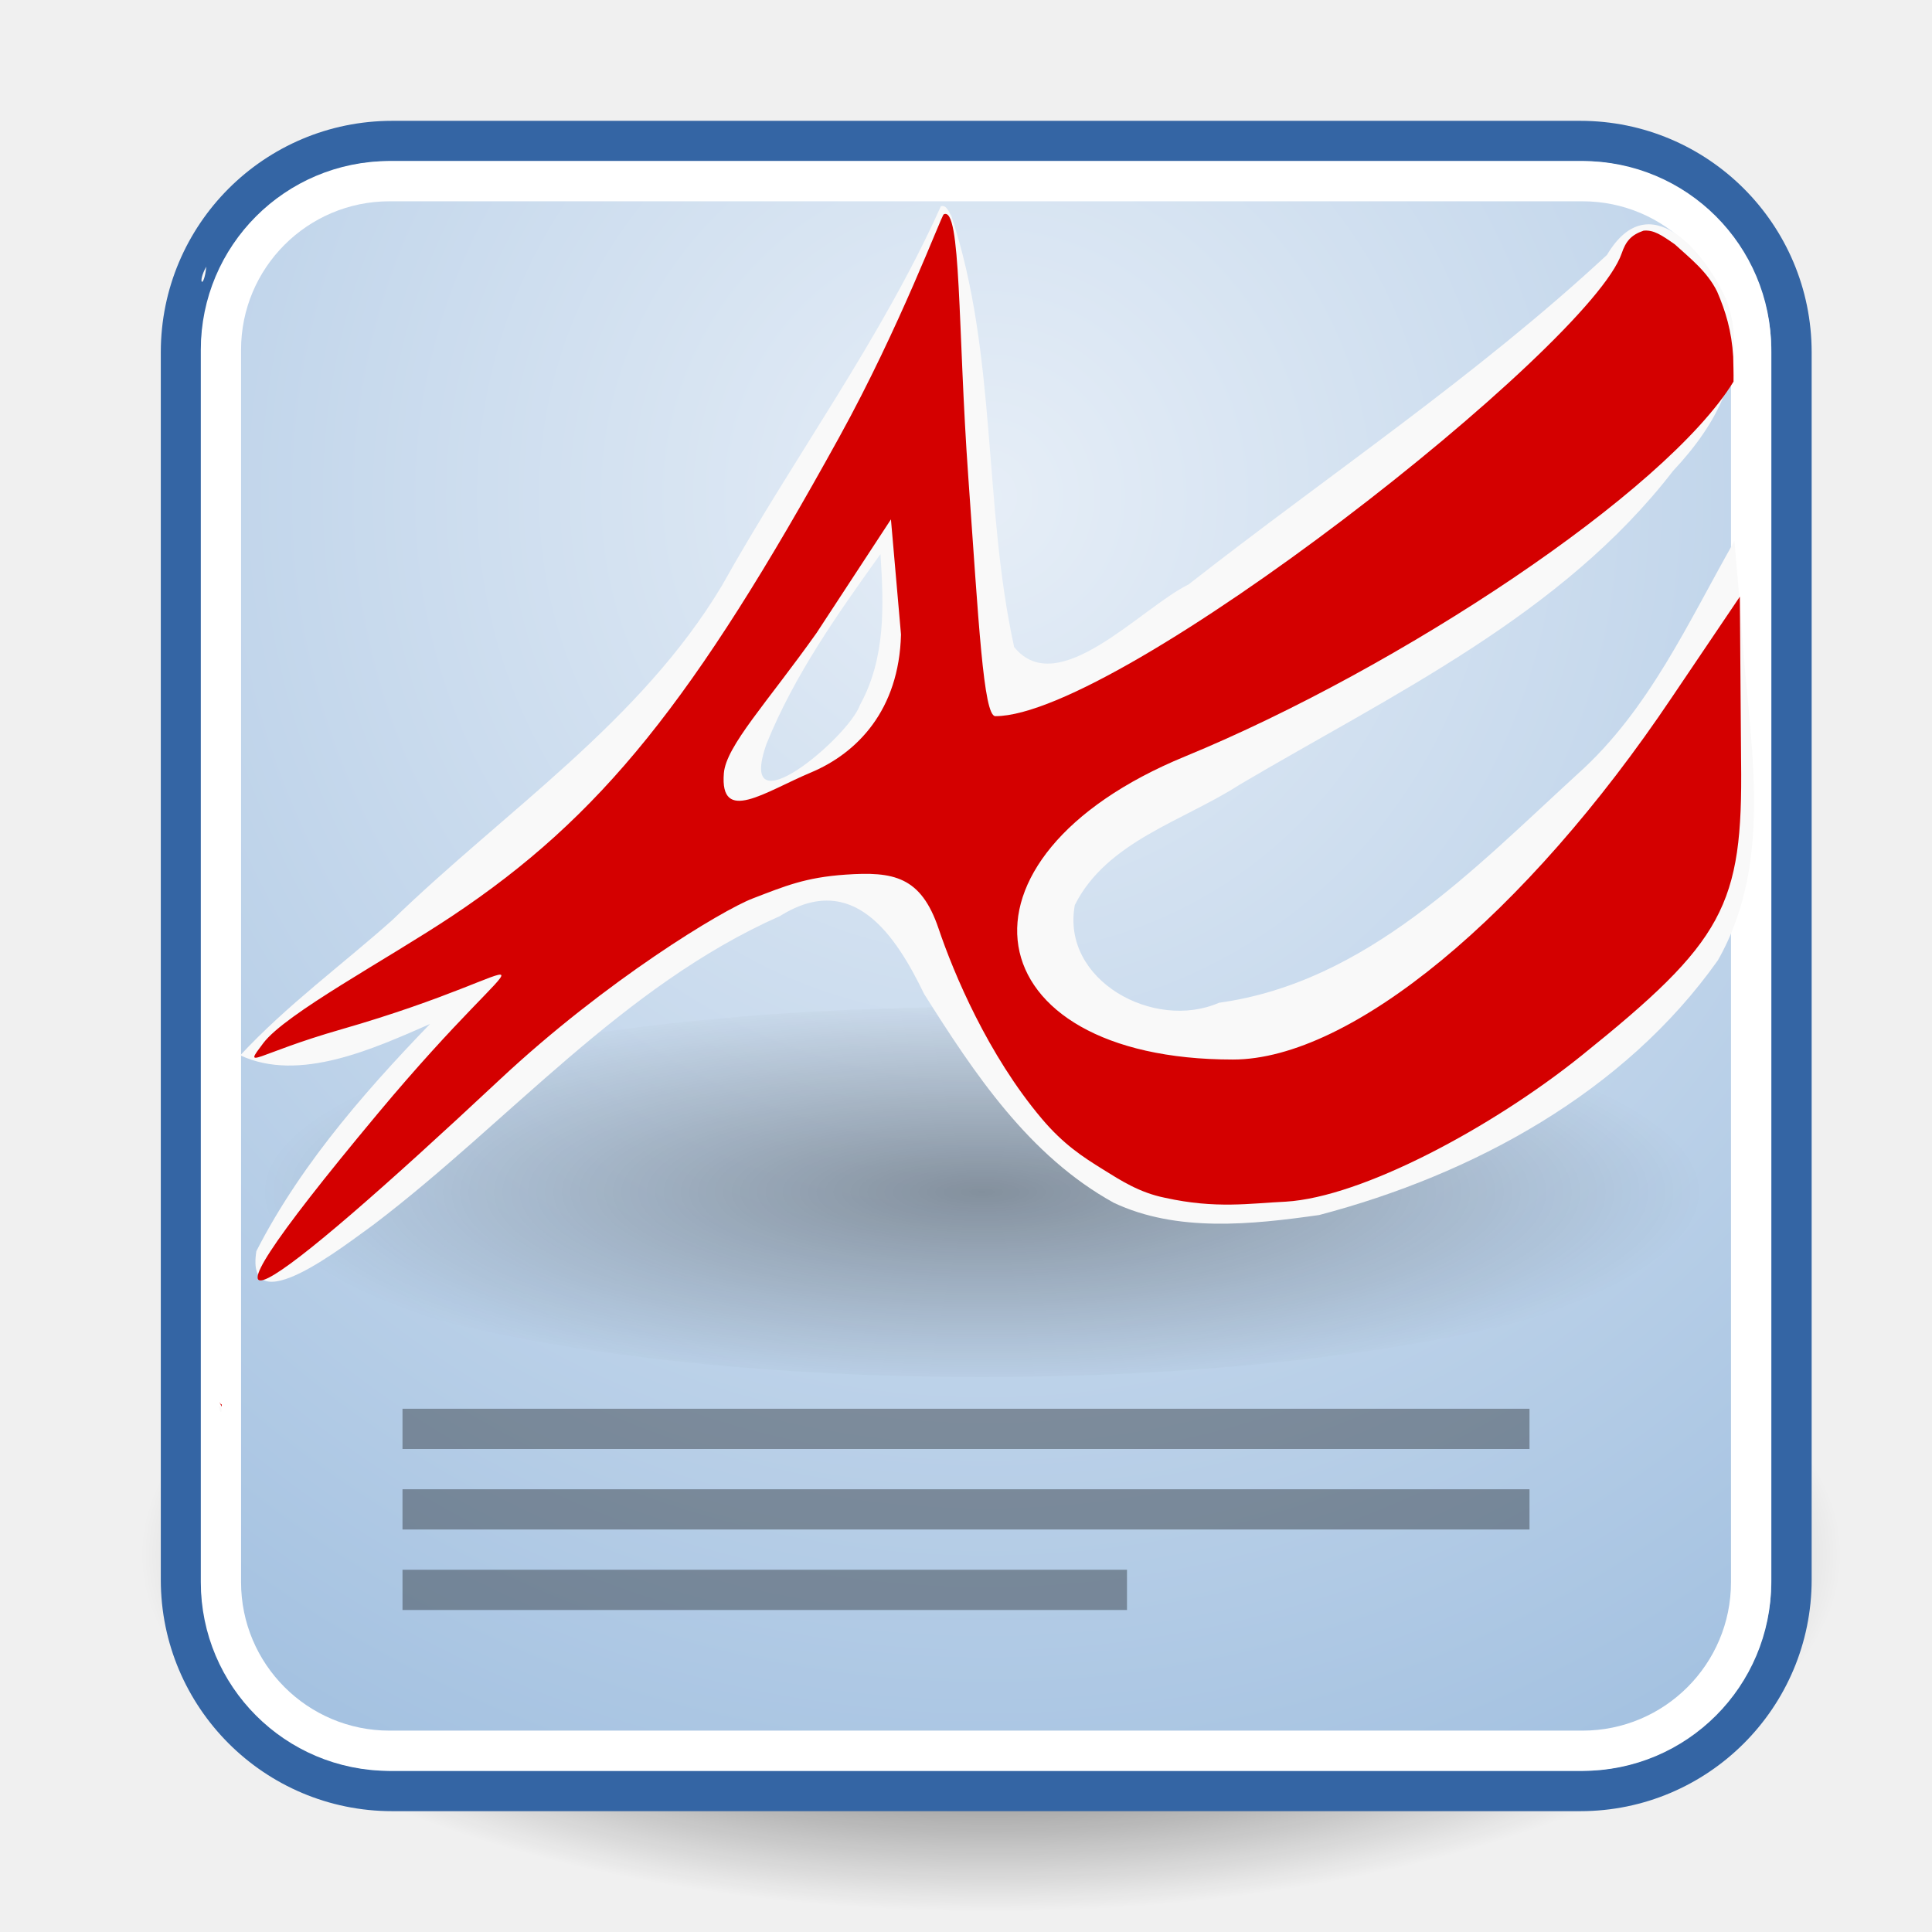
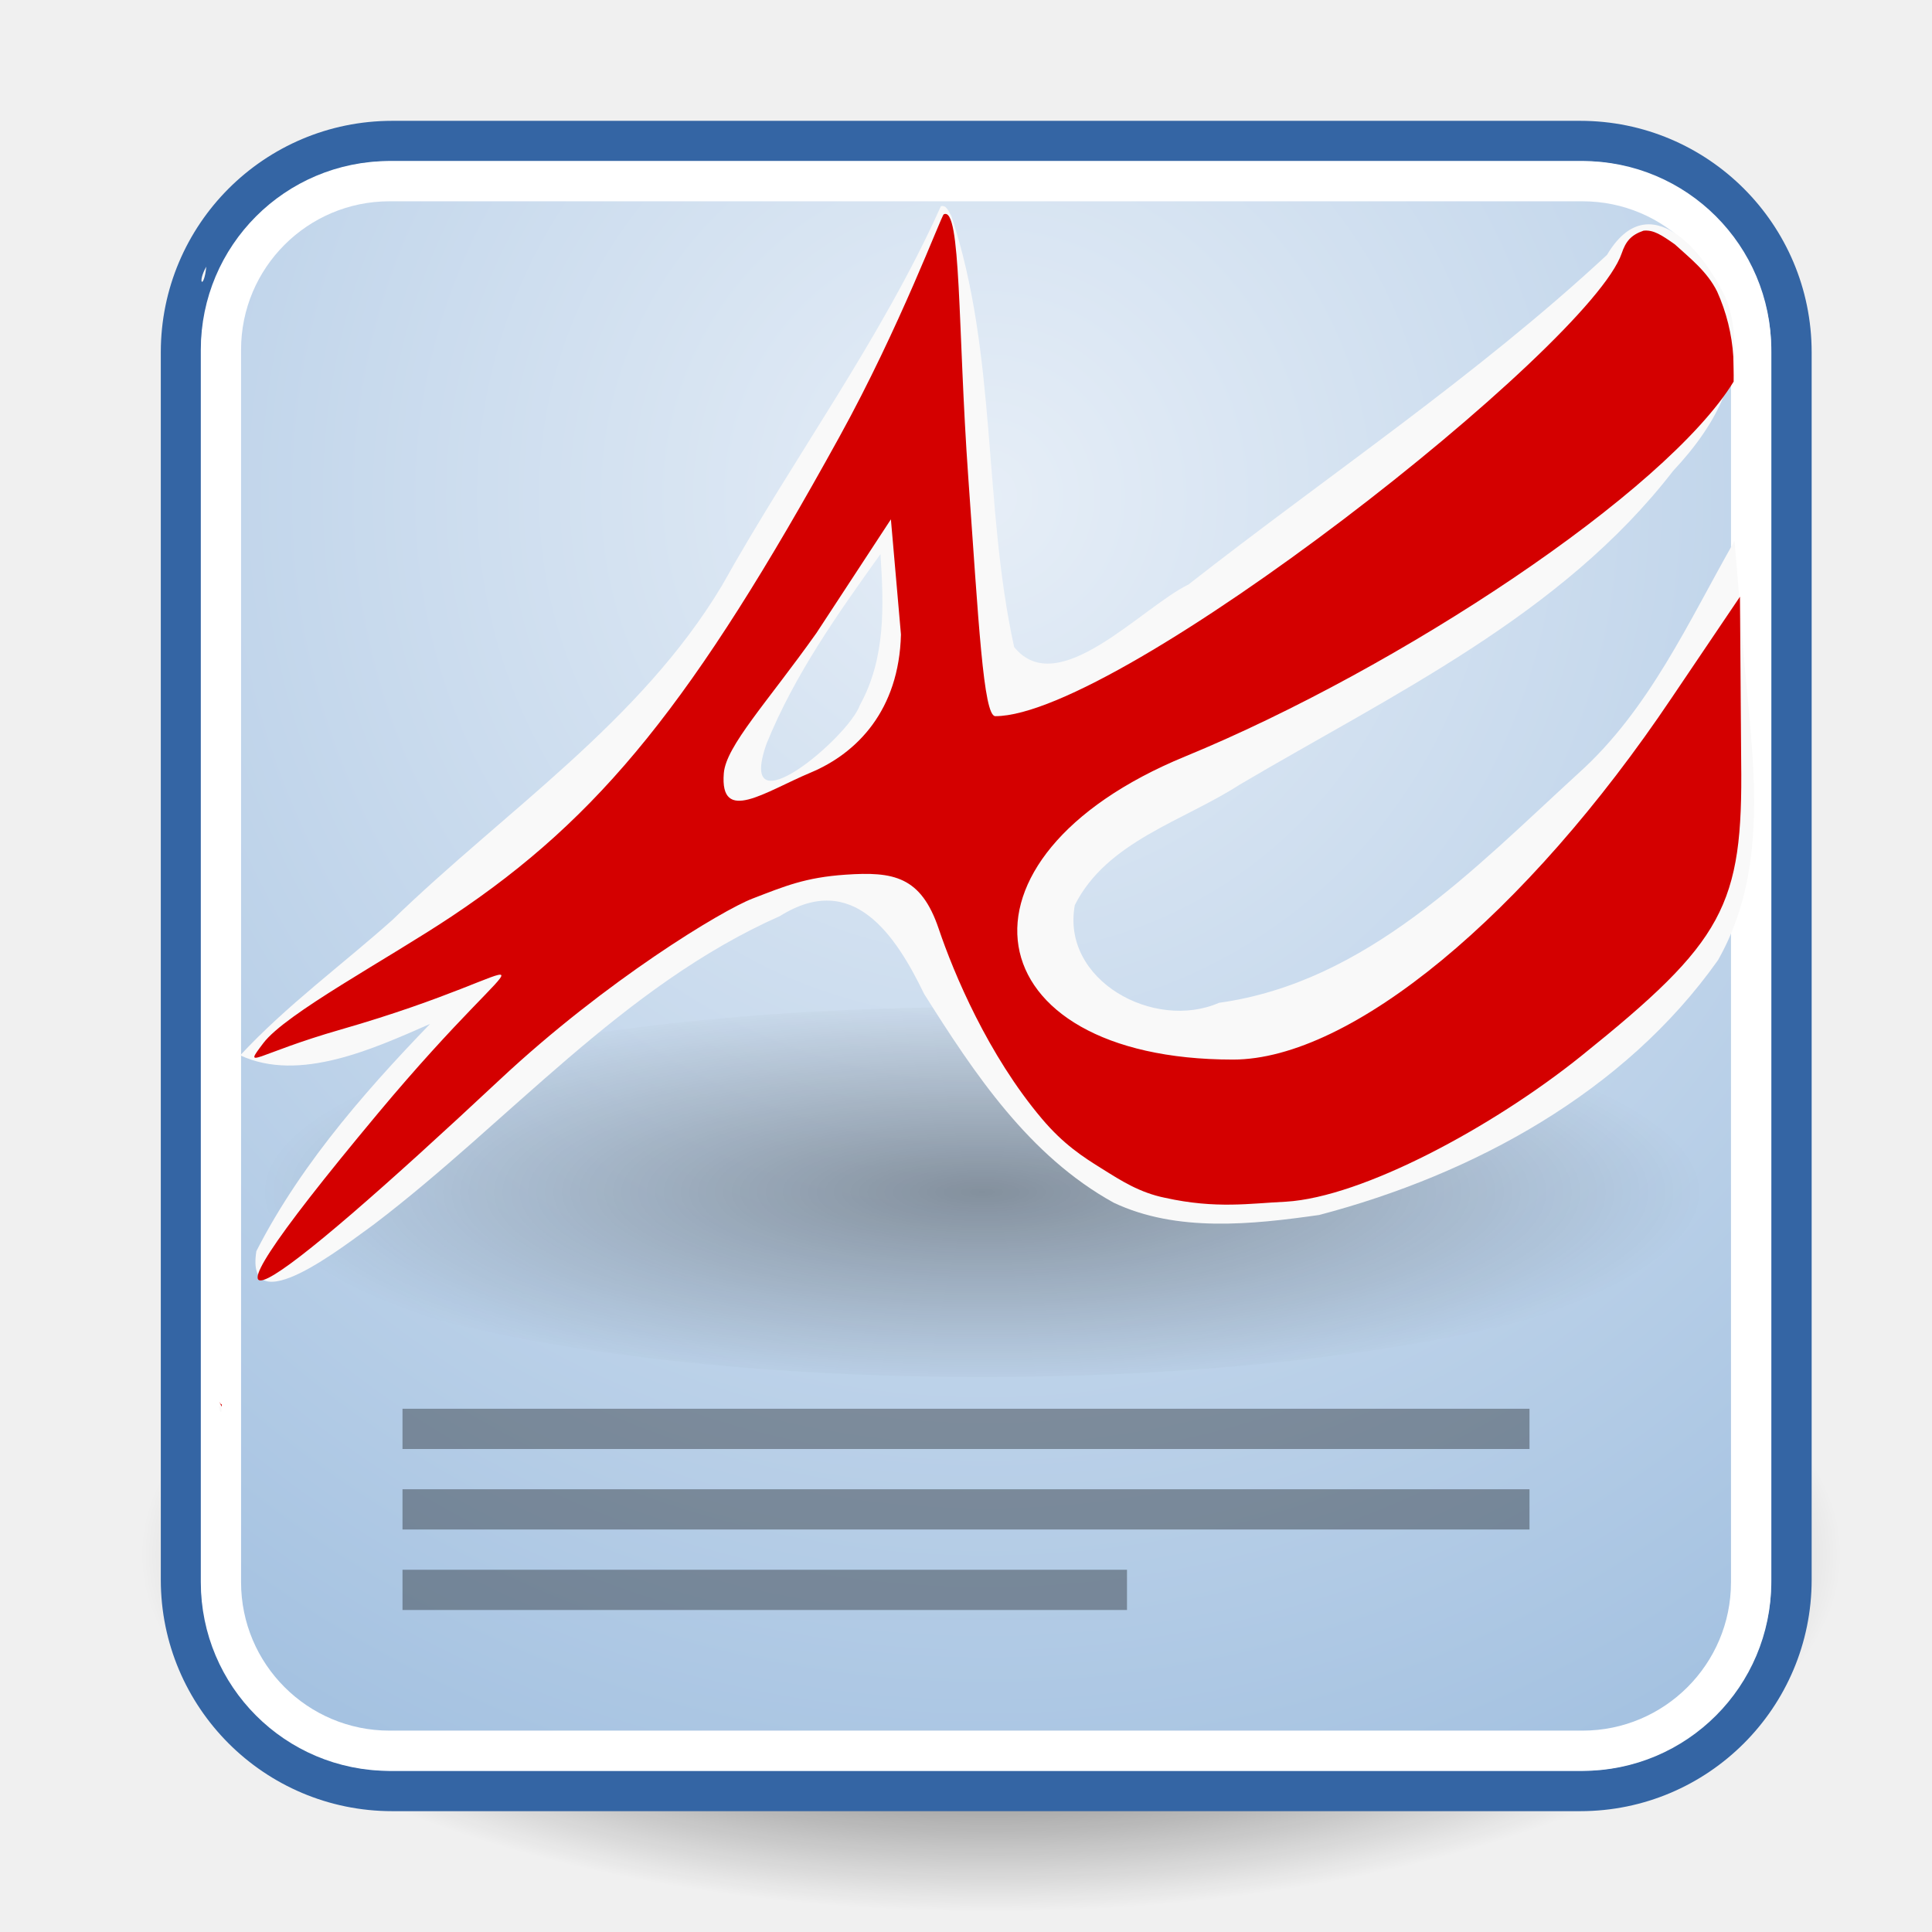
- <svg xmlns="http://www.w3.org/2000/svg" xmlns:xlink="http://www.w3.org/1999/xlink" width="48px" height="48px" id="svg11300" version="1.1">
-   <defs id="defs3">
-     <linearGradient id="linearGradient3507">
-       <stop style="stop-color:#000000;stop-opacity:1;" offset="0" id="stop3509" />
-       <stop style="stop-color:#000000;stop-opacity:0;" offset="1" id="stop3511" />
+ <svg xmlns="http://www.w3.org/2000/svg" xmlns:xlink="http://www.w3.org/1999/xlink" width="48" height="48">
+   <defs>
+     <linearGradient id="c">
+       <stop offset="0" />
+       <stop offset="1" stop-opacity="0" />
    </linearGradient>
-     <linearGradient id="linearGradient3497">
-       <stop style="stop-color:#ffffff;stop-opacity:1;" offset="0" id="stop3499" />
-       <stop style="stop-color:#ffffff;stop-opacity:0.567;" offset="1" id="stop3501" />
+     <linearGradient id="b">
+       <stop offset="0" stop-color="#e6eef7" />
+       <stop offset="1" stop-color="#8ab0d8" />
    </linearGradient>
-     <linearGradient id="linearGradient4598">
-       <stop style="stop-color:#e6eef7;stop-opacity:1;" offset="0" id="stop4600" />
-       <stop style="stop-color:#8ab0d8;stop-opacity:1;" offset="1" id="stop4602" />
+     <linearGradient id="a">
+       <stop offset="0" />
+       <stop offset="1" stop-opacity="0" />
    </linearGradient>
-     <linearGradient id="linearGradient4590">
-       <stop style="stop-color:#cc0000;stop-opacity:1;" offset="0" id="stop4592" />
-       <stop style="stop-color:#ffa2a2;stop-opacity:1;" offset="1" id="stop4594" />
-     </linearGradient>
-     <linearGradient id="linearGradient4582">
-       <stop style="stop-color:#000000;stop-opacity:1;" offset="0" id="stop4584" />
-       <stop style="stop-color:#000000;stop-opacity:0;" offset="1" id="stop4586" />
-     </linearGradient>
-     <linearGradient id="linearGradient4570">
-       <stop style="stop-color:#eceeea;stop-opacity:1;" offset="0" id="stop4572" />
-       <stop style="stop-color:#d3d7cf;stop-opacity:1;" offset="1" id="stop4574" />
-     </linearGradient>
-     <linearGradient id="linearGradient11520">
-       <stop id="stop11522" offset="0" style="stop-color:#ffffff;stop-opacity:1;" />
-       <stop id="stop11524" offset="1" style="stop-color:#dcdcdc;stop-opacity:1;" />
-     </linearGradient>
-     <linearGradient id="linearGradient11508">
-       <stop id="stop11510" offset="0" style="stop-color:#000000;stop-opacity:1;" />
-       <stop id="stop11512" offset="1" style="stop-color:#000000;stop-opacity:0;" />
-     </linearGradient>
-     <linearGradient id="linearGradient11494">
-       <stop id="stop11496" offset="0" style="stop-color:#ef2929;stop-opacity:1;" />
-       <stop id="stop11498" offset="1" style="stop-color:#ef2929;stop-opacity:0;" />
-     </linearGradient>
-     <linearGradient id="linearGradient11415">
-       <stop id="stop11417" offset="0" style="stop-color:#204a87;stop-opacity:0;" />
-       <stop style="stop-color:#204a87;stop-opacity:1;" offset="0.5" id="stop11423" />
-       <stop id="stop11419" offset="1" style="stop-color:#204a87;stop-opacity:0;" />
-     </linearGradient>
-     <linearGradient id="linearGradient11399">
-       <stop id="stop11401" offset="0" style="stop-color:#000000;stop-opacity:1;" />
-       <stop id="stop11403" offset="1" style="stop-color:#000000;stop-opacity:0;" />
-     </linearGradient>
-     <linearGradient gradientTransform="translate(-60.28571,-0.285714)" y2="34.462" x2="43.616" y1="3.774" x1="15.828" gradientUnits="userSpaceOnUse" id="linearGradient11425" xlink:href="#linearGradient11415" />
-     <linearGradient gradientTransform="translate(-60.57143,0)" y2="39.034" x2="35.68" y1="9.346" x1="9.696" gradientUnits="userSpaceOnUse" id="linearGradient11427" xlink:href="#linearGradient11415" />
-     <linearGradient y2="33.462" x2="26.759" y1="19.774" x1="13.267" gradientTransform="translate(-60.85714,0.428571)" gradientUnits="userSpaceOnUse" id="linearGradient11439" xlink:href="#linearGradient11415" />
-     <radialGradient r="8.5" fy="39.143" fx="12.071" cy="39.143" cx="12.071" gradientTransform="matrix(1,0,0,0.487395,0,20.06483)" gradientUnits="userSpaceOnUse" id="radialGradient11441" xlink:href="#linearGradient11399" />
-     <radialGradient gradientTransform="matrix(1.243453,2.106784e-16,-2.106784e-16,1.243453,-6.713754,-3.742847)" gradientUnits="userSpaceOnUse" r="3.834" fy="15.048" fx="27.577" cy="15.048" cx="27.577" id="radialGradient11500" xlink:href="#linearGradient11494" />
-     <radialGradient r="3.834" fy="16.049" fx="27.577" cy="16.049" cx="27.577" gradientTransform="matrix(1.243453,2.106784e-16,-2.106784e-16,1.243453,-6.713754,-3.742847)" gradientUnits="userSpaceOnUse" id="radialGradient11504" xlink:href="#linearGradient11494" />
-     <radialGradient gradientUnits="userSpaceOnUse" gradientTransform="matrix(1,0,0,0.338462,2.166583e-14,29.48178)" r="6.566" fy="44.565" fx="30.204" cy="44.565" cx="30.204" id="radialGradient11514" xlink:href="#linearGradient11508" />
-     <radialGradient gradientTransform="matrix(1.995058,-1.651527e-32,0,1.995058,-24.32488,-35.70087)" gradientUnits="userSpaceOnUse" r="20.531" fy="35.878" fx="24.446" cy="35.878" cx="24.446" id="radialGradient11526" xlink:href="#linearGradient11520" />
-     <radialGradient r="6.566" fy="44.565" fx="30.204" cy="44.565" cx="30.204" gradientTransform="matrix(1,0,0,0.338462,3.185827e-15,29.48178)" gradientUnits="userSpaceOnUse" id="radialGradient11532" xlink:href="#linearGradient11508" />
-     <radialGradient xlink:href="#linearGradient11508" id="radialGradient1348" gradientUnits="userSpaceOnUse" gradientTransform="matrix(1,0,0,0.338462,-1.353344e-14,29.48178)" cx="30.204" cy="44.565" fx="30.204" fy="44.565" r="6.566" />
-     <radialGradient xlink:href="#linearGradient11520" id="radialGradient1350" gradientUnits="userSpaceOnUse" gradientTransform="matrix(1.995058,-1.651527e-32,0,1.995058,-24.32488,-35.70087)" cx="24.446" cy="35.878" fx="24.446" fy="35.878" r="20.531" />
-     <radialGradient xlink:href="#linearGradient11494" id="radialGradient1352" gradientUnits="userSpaceOnUse" gradientTransform="matrix(1.243453,2.106784e-16,-2.106784e-16,1.243453,-6.713754,-3.742847)" cx="27.577" cy="16.049" fx="27.577" fy="16.049" r="3.834" />
-     <radialGradient xlink:href="#linearGradient11494" id="radialGradient1354" gradientUnits="userSpaceOnUse" gradientTransform="matrix(1.243453,2.106784e-16,-2.106784e-16,1.243453,-6.713754,-3.742847)" cx="27.577" cy="15.048" fx="27.577" fy="15.048" r="3.834" />
-     <radialGradient xlink:href="#linearGradient11508" id="radialGradient1356" gradientUnits="userSpaceOnUse" gradientTransform="matrix(1,0,0,0.338462,2.220359e-14,29.48178)" cx="30.204" cy="44.565" fx="30.204" fy="44.565" r="6.566" />
-     <radialGradient xlink:href="#linearGradient11520" id="radialGradient1366" gradientUnits="userSpaceOnUse" gradientTransform="matrix(2.049266,-1.696401e-32,0,2.049266,-25.65002,-37.31089)" cx="24.446" cy="35.878" fx="24.446" fy="35.878" r="20.531" />
-     <radialGradient xlink:href="#linearGradient4582" id="radialGradient4588" cx="24.625" cy="38.625" fx="24.625" fy="38.625" r="21.125" gradientTransform="matrix(1,0,0,0.420118,0,22.39793)" gradientUnits="userSpaceOnUse" />
-     <radialGradient xlink:href="#linearGradient4598" id="radialGradient4604" cx="24.502" cy="12.605" fx="24.502" fy="12.605" r="20.508" gradientTransform="matrix(2.319263,1.846486e-24,-3.426469e-24,2.374685,-32.32511,-17.59985)" gradientUnits="userSpaceOnUse" />
-     <radialGradient xlink:href="#linearGradient3507" id="radialGradient3513" cx="25.986" cy="26.787" fx="25.986" fy="26.787" r="15.465" gradientTransform="matrix(0.863137,0,0,0.438896,3.556549,15.03019)" gradientUnits="userSpaceOnUse" />
+     <radialGradient xlink:href="#a" id="d" cx="24.625" cy="38.625" fx="24.625" fy="38.625" r="21.125" gradientTransform="matrix(1 0 0 .42012 0 22.398)" gradientUnits="userSpaceOnUse" />
+     <radialGradient xlink:href="#b" id="e" cx="24.502" cy="12.605" fx="24.502" fy="12.605" r="20.508" gradientTransform="matrix(2.31926 0 0 2.37468 -32.325 -17.6)" gradientUnits="userSpaceOnUse" />
+     <radialGradient xlink:href="#c" id="f" cx="25.986" cy="26.787" fx="25.986" fy="26.787" r="15.465" gradientTransform="matrix(.86314 0 0 .4389 3.557 15.03)" gradientUnits="userSpaceOnUse" />
  </defs>
-   <g id="layer1">
-     <path style="opacity:1;color:#000000;fill:url(#radialGradient4588);fill-opacity:1.0;fill-rule:nonzero;stroke:none;stroke-width:1;stroke-linecap:butt;stroke-linejoin:miter;marker:none;marker-start:none;marker-mid:none;marker-end:none;stroke-miterlimit:10;stroke-dasharray:none;stroke-dashoffset:0;stroke-opacity:1;visibility:visible;display:inline;overflow:visible" id="path4580" d="M 45.75 38.625 A 21.125 8.875 0 1 1  3.5,38.625 A 21.125 8.875 0 1 1  45.75 38.625 z" />
-     <rect style="opacity:1;color:#000000;fill:url(#radialGradient4604);fill-opacity:1.0;fill-rule:evenodd;stroke:#3465a4;stroke-width:1;stroke-linecap:butt;stroke-linejoin:miter;marker:none;marker-start:none;marker-mid:none;marker-end:none;stroke-miterlimit:10;stroke-dasharray:none;stroke-dashoffset:0;stroke-opacity:1;visibility:visible;display:inline;overflow:visible" id="rect2362" width="40.015" height="40.996" x="4.495" y="3.502" rx="5.25" ry="5.25" />
-     <rect ry="4.189" rx="4.189" y="4.501" x="5.489" height="38.996" width="38.017" id="rect4578" style="opacity:1;color:#000000;fill:none;fill-opacity:1;fill-rule:evenodd;stroke:#ffffff;stroke-width:1;stroke-linecap:butt;stroke-linejoin:miter;marker:none;marker-start:none;marker-mid:none;marker-end:none;stroke-miterlimit:10;stroke-dasharray:none;stroke-dashoffset:0;stroke-opacity:1;visibility:visible;display:inline;overflow:visible" />
-     <path style="opacity:0.335;color:#000000;fill:url(#radialGradient3513);fill-opacity:1;fill-rule:nonzero;stroke:none;stroke-width:3;stroke-linecap:round;stroke-linejoin:round;marker:none;marker-start:none;marker-mid:none;marker-end:none;stroke-miterlimit:20;stroke-dasharray:none;stroke-dashoffset:0;stroke-opacity:1;visibility:visible;display:inline;overflow:visible" id="path3505" d="M 39.952 26.787 A 13.965 6.364 0 1 1  12.021,26.787 A 13.965 6.364 0 1 1  39.952 26.787 z" transform="matrix(1.341772,0,0,0.722222,-10.47234,10.2692)" />
-     <rect y="35" x="10" height="1" width="28" id="rect4626" style="opacity:0.335;color:#000000;fill:#000000;fill-opacity:1;fill-rule:nonzero;stroke:none;stroke-width:1;stroke-linecap:butt;stroke-linejoin:miter;marker:none;marker-start:none;marker-mid:none;marker-end:none;stroke-miterlimit:10;stroke-dasharray:none;stroke-dashoffset:0;stroke-opacity:1;visibility:visible;display:inline;overflow:visible" />
-     <rect style="opacity:0.335;color:#000000;fill:#000000;fill-opacity:1;fill-rule:nonzero;stroke:none;stroke-width:1;stroke-linecap:butt;stroke-linejoin:miter;marker:none;marker-start:none;marker-mid:none;marker-end:none;stroke-miterlimit:10;stroke-dasharray:none;stroke-dashoffset:0;stroke-opacity:1;visibility:visible;display:inline;overflow:visible" id="rect4628" width="28" height="1" x="10" y="37" />
-     <rect y="39" x="10" height="1" width="18" id="rect4630" style="opacity:0.335;color:#000000;fill:#000000;fill-opacity:1;fill-rule:nonzero;stroke:none;stroke-width:1;stroke-linecap:butt;stroke-linejoin:miter;marker:none;marker-start:none;marker-mid:none;marker-end:none;stroke-miterlimit:10;stroke-dasharray:none;stroke-dashoffset:0;stroke-opacity:1;visibility:visible;display:inline;overflow:visible" />
-     <path style="fill:#f9f9f9" d="m 23.375,5.125 c -1.49,3.319 -3.668,6.253 -5.436,9.42 -2.028,3.391 -5.404,5.609 -8.191,8.313 -1.258,1.121 -2.631,2.124 -3.779,3.361 1.472,0.687 3.322,-0.17 4.737,-0.788 0.766,-0.295 1.622,-1.515 0.352,-0.376 -1.777,1.816 -3.526,3.754 -4.689,6.03 -0.288,1.836 2.22,-0.168 2.917,-0.662 3.358,-2.552 6.173,-5.926 10.094,-7.665 1.814,-1.137 2.875,0.48 3.58,1.937 1.252,1.984 2.604,4.022 4.708,5.186 1.569,0.743 3.437,0.543 5.106,0.306 3.828,-1.007 7.584,-3.046 9.907,-6.33 1.465,-2.578 0.734,-5.626 0.579,-8.428 -0.056,-0.664 -0.111,-1.328 -0.167,-1.991 -1.149,2.019 -2.117,4.192 -3.88,5.776 -2.597,2.374 -5.255,5.19 -8.926,5.699 -1.618,0.707 -3.931,-0.557 -3.583,-2.428 0.794,-1.581 2.686,-2.083 4.089,-2.987 3.812,-2.251 8.006,-4.212 10.775,-7.8 1.094,-1.165 1.892,-2.597 1.339,-4.216 C 42.362,6.25 40.967,4.578 39.926,6.332 36.69,9.338 33.002,11.801 29.53,14.52 28.342,15.104 26.279,17.417 25.196,16.075 24.423,12.547 24.782,8.818 23.635,5.362 23.58,5.284 23.519,5.078 23.375,5.125 z m -18.25,1.5 c -0.238,0.421 -0.057,0.579 0,0 z m 16.75,7.141 c 0.083,1.276 0.133,2.585 -0.511,3.752 -0.282,0.804 -3.103,3.176 -2.318,0.957 C 19.743,16.759 20.806,15.261 21.875,13.766 z M 5.438,34.938 c 0.05,0.32 0.12,0.002 0,0 z" id="path4004" />
-     <path style="fill:#d40000" d="m 23.447,5.325 c -0.058,0.028 -1.083,2.793 -2.592,5.528 -3.619,6.563 -5.916,9.436 -9.627,11.909 -1.606,1.07 -4.132,2.419 -4.688,3.156 -0.528,0.701 -0.205,0.271 1.938,-0.344 5.349,-1.536 4.951,-2.756 0.906,2.094 -5.51,6.606 -2.739,4.554 3.031,-0.844 2.646,-2.475 5.531,-4.211 6.281,-4.5 0.804,-0.309 1.31,-0.525 2.312,-0.594 1.187,-0.081 1.872,0.039 2.312,1.344 0.375,1.11 1.224,3.134 2.562,4.719 0.542,0.642 1.023,0.951 1.515,1.257 0.455,0.283 0.915,0.582 1.549,0.709 1.266,0.28 2.111,0.137 2.998,0.096 1.901,-0.113 5.13,-1.846 7.344,-3.625 3.542,-2.846 4.015,-3.72 3.969,-7.312 l -0.031,-4.094 -1.688,2.5 c -3.629,5.407 -7.976,9 -10.906,9 -6.478,0 -7.339,-5.002 -1.188,-7.531 5.309,-2.183 11.941,-6.565 13.625,-9.312 0.004,-0.206 -0.005,-0.428 -0.008,-0.617 C 43.022,8.222 42.873,7.735 42.662,7.245 42.416,6.743 41.974,6.404 41.611,6.071 41.28,5.839 41.082,5.706 40.834,5.731 c -0.315,0.107 -0.444,0.271 -0.543,0.562 -0.788,2.314 -12.484,11.5 -15.562,11.5 -0.297,0 -0.416,-2.359 -0.671,-5.925 C 23.792,8.161 23.885,5.114 23.447,5.325 z m -1.312,7.579 0.25,2.859 c -0.047,1.881 -1.089,2.948 -2.239,3.43 -1.142,0.479 -2.266,1.298 -2.162,0.018 0.055,-0.677 1.077,-1.757 2.303,-3.485 z m -16.688,21.921 c 0.014,0.039 0.046,0.087 0.062,0.125 -0.001,-0.02 0.001,-0.043 0,-0.062 -0.003,0.01 -0.033,2.21e-4 -0.062,-0.062 z" id="path3185" />
-   </g>
+   <path style="marker:none" d="M45.75 38.625a21.125 8.875 0 1 1-42.25 0 21.125 8.875 0 1 1 42.25 0z" color="#000" fill="url(#d)" overflow="visible" />
+   <rect style="marker:none" width="40.015" height="40.996" x="4.495" y="3.502" rx="5.25" ry="5.25" color="#000" fill="url(#e)" fill-rule="evenodd" stroke="#3465a4" stroke-miterlimit="10" overflow="visible" />
+   <rect ry="4.189" rx="4.189" y="4.501" x="5.489" height="38.996" width="38.017" style="marker:none" color="#000" fill="none" stroke="#fff" stroke-miterlimit="10" overflow="visible" />
+   <path style="marker:none" d="M39.952 26.787a13.965 6.364 0 1 1-27.931 0 13.965 6.364 0 1 1 27.93 0z" transform="matrix(1.34177 0 0 .72222 -10.472 10.27)" opacity=".335" color="#000" fill="url(#f)" overflow="visible" />
+   <path style="marker:none" opacity=".335" color="#000" overflow="visible" d="M10 35h28v1H10zm0 2h28v1H10zm0 2h18v1H10z" />
+   <path d="M23.375 5.125c-1.49 3.319-3.668 6.253-5.436 9.42-2.029 3.39-5.404 5.608-8.191 8.312-1.258 1.122-2.63 2.125-3.78 3.362 1.473.687 3.323-.17 4.738-.789.766-.294 1.623-1.514.352-.375-1.777 1.816-3.526 3.754-4.689 6.03-.288 1.836 2.22-.168 2.917-.662 3.359-2.552 6.174-5.926 10.094-7.665 1.814-1.137 2.875.48 3.58 1.936 1.252 1.985 2.604 4.023 4.708 5.186 1.569.743 3.438.543 5.106.306 3.829-1.007 7.585-3.046 9.908-6.33 1.465-2.577.734-5.625.579-8.427l-.167-1.991c-1.15 2.019-2.117 4.192-3.88 5.776-2.597 2.374-5.256 5.19-8.926 5.7-1.618.706-3.93-.558-3.584-2.428.795-1.581 2.687-2.083 4.09-2.988 3.812-2.25 8.005-4.212 10.775-7.8 1.094-1.165 1.892-2.597 1.34-4.216-.547-1.232-1.942-2.904-2.983-1.15-3.236 3.006-6.924 5.469-10.396 8.188-1.188.584-3.251 2.897-4.334 1.555-.773-3.528-.414-7.257-1.561-10.713-.055-.078-.116-.284-.26-.237zm-18.25 1.5c-.238.42-.057.58 0 0zm16.75 7.141c.083 1.276.133 2.585-.511 3.752-.283.804-3.103 3.176-2.318.956.697-1.715 1.76-3.213 2.829-4.708zM5.437 34.938c.05.32.12.001 0 0z" fill="#f9f9f9" />
+   <path d="M23.447 5.325c-.058.028-1.083 2.793-2.592 5.528-3.619 6.563-5.916 9.436-9.627 11.91-1.605 1.07-4.132 2.418-4.687 3.155-.528.701-.206.272 1.937-.343 5.35-1.536 4.951-2.756.906 2.093-5.51 6.606-2.739 4.554 3.032-.843 2.646-2.475 5.531-4.212 6.28-4.5.805-.31 1.31-.525 2.313-.594 1.188-.081 1.872.039 2.313 1.344.375 1.11 1.224 3.134 2.562 4.718.542.642 1.023.951 1.516 1.257.454.283.914.582 1.549.71 1.266.28 2.111.137 2.998.096 1.9-.113 5.13-1.846 7.344-3.625 3.541-2.846 4.015-3.72 3.968-7.313l-.03-4.093-1.688 2.5c-3.629 5.407-7.976 9-10.907 9-6.477 0-7.339-5.002-1.187-7.532 5.31-2.182 11.94-6.564 13.625-9.312.004-.206-.005-.429-.008-.617a4.659 4.659 0 0 0-.402-1.62c-.246-.5-.688-.84-1.051-1.173-.33-.232-.529-.365-.777-.34-.315.107-.444.27-.543.562-.789 2.314-12.484 11.5-15.563 11.5-.297 0-.416-2.358-.671-5.924-.265-3.708-.172-6.755-.61-6.544zm-1.313 7.578l.25 2.86c-.047 1.88-1.088 2.947-2.239 3.43-1.142.478-2.266 1.297-2.162.017.055-.677 1.076-1.756 2.302-3.484zM5.447 34.825c.014.038.046.087.062.125-.001-.02.002-.043 0-.063-.002.01-.033 0-.062-.062z" fill="#d40000" />
</svg>
